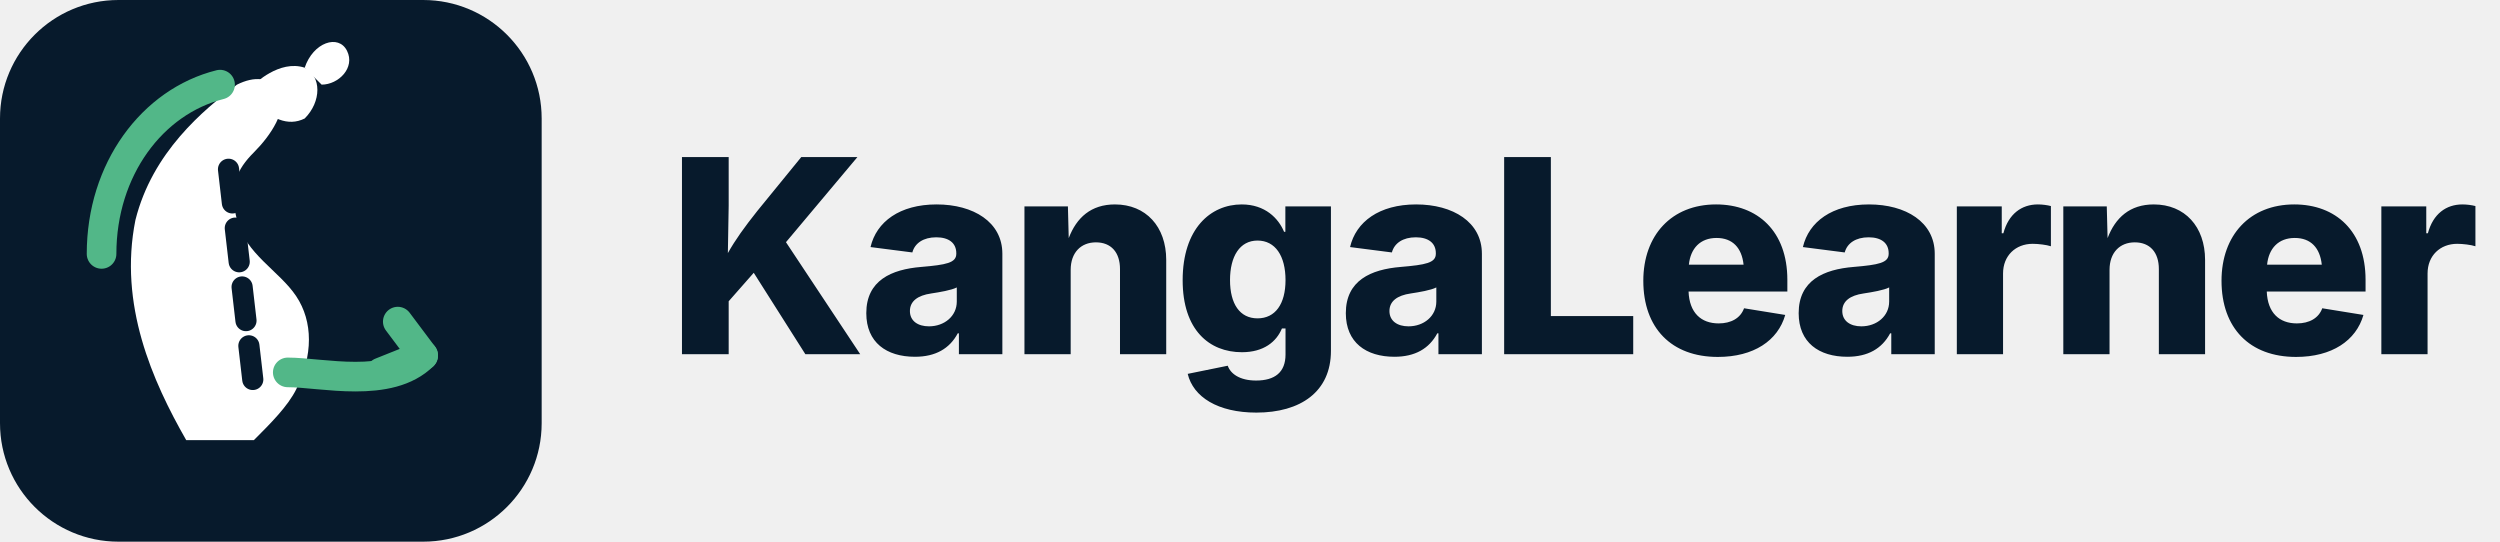
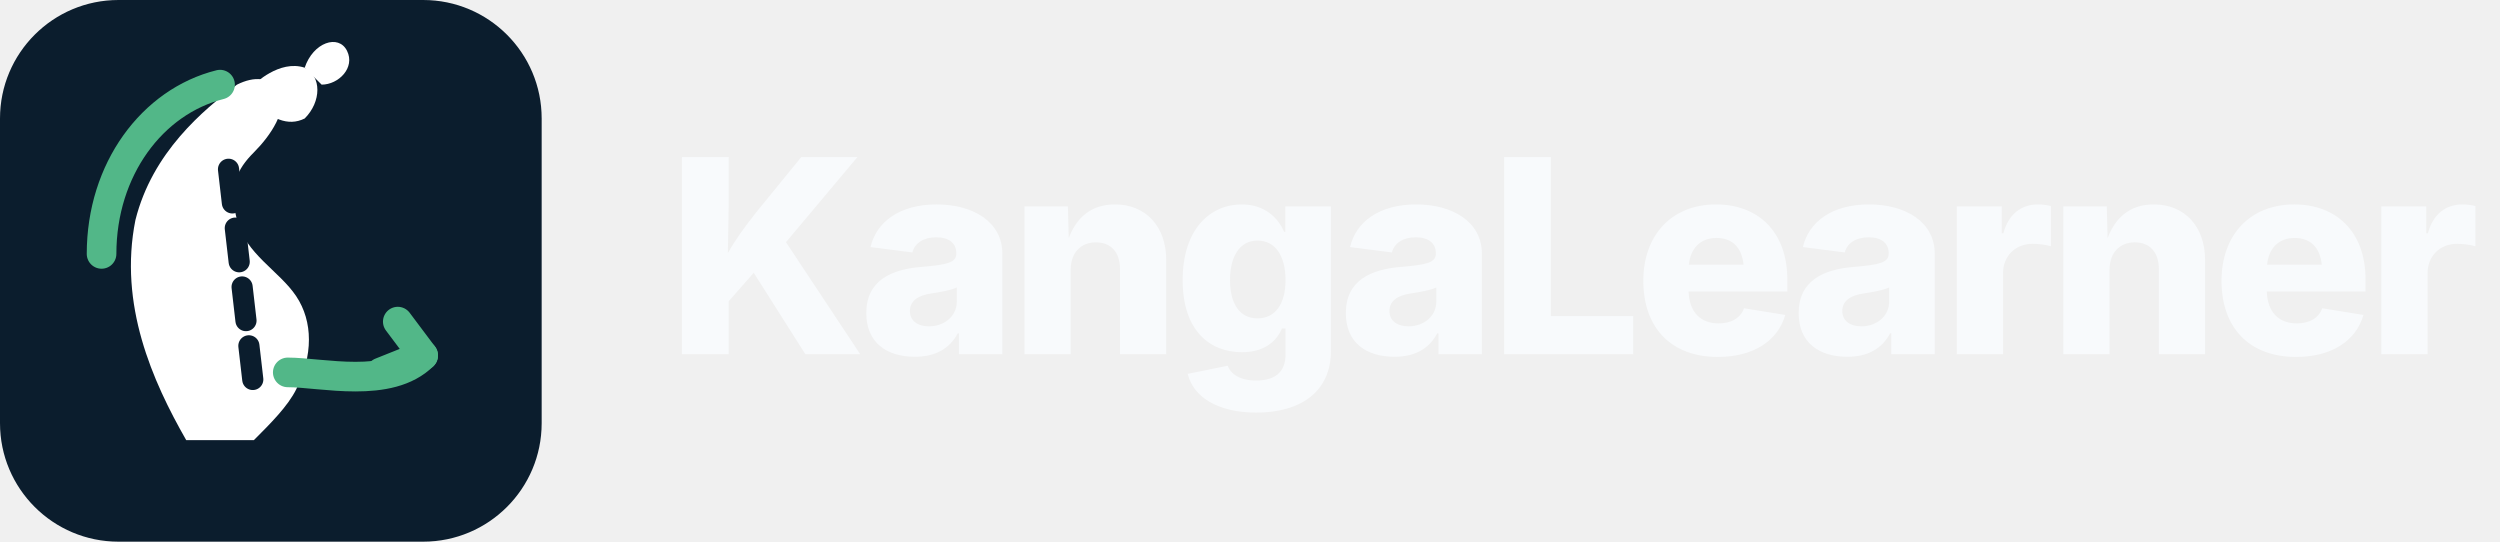
<svg xmlns="http://www.w3.org/2000/svg" viewBox="0 0 240 52" fill="none" aria-hidden="true">
  <svg x="0" y="0" width="52" height="52" viewBox="0 0 64 64" aria-hidden="true">
-     <rect width="64" height="64" rx="14" fill="#071A2C" />
+     <rect width="64" height="64" rx="14" fill="#0B1D2D" />
    <path d="M22 52 C18 45 14 36 16 26 C18 18 24 13 28 10 C30 9 32 9 33 11 C34 13 32 16 30 18 C28 20 27 22 28 26 C29 30 33 32 35 35 C37 38 37 42 35 46 C34 48 32 50 30 52 Z" fill="#ffffff" />
-     <path d="M27 20 L30 46" stroke="#071A2C" stroke-width="2.5" stroke-linecap="round" stroke-dasharray="4 3" />
+     <path d="M27 20 L30 46" stroke="#0B1D2D" stroke-width="2.5" stroke-linecap="round" stroke-dasharray="4 3" />
    <path d="M30 10 C30 10 33 7 36 8 C38 9 38 12 36 14 C34 15 32 14 30 12 Z" fill="#ffffff" />
    <path d="M36 8 C37 5 40 4 41 6 C42 8 40 10 38 10 Z" fill="#ffffff" />
    <path d="M12 30 C12 20 18 12 26 10" stroke="#52B788" stroke-width="3.5" stroke-linecap="round" />
    <path d="M34 44 C38 44 46 46 50 42" stroke="#52B788" stroke-width="3.5" stroke-linecap="round" />
    <path d="M47 38 L50 42 L45 44" stroke="#52B788" stroke-width="3.5" stroke-linecap="round" stroke-linejoin="round" />
  </svg>
-   <text x="64" y="34" font-family="Sora, system-ui, -apple-system, Segoe UI, sans-serif" font-size="26" font-weight="800" fill="#071A2C" letter-spacing="-0.8">KangaLearner</text>
+   <text x="64" y="34" font-family="Sora, system-ui, -apple-system, Segoe UI, sans-serif" font-size="26" font-weight="800" fill="#F8FAFC" letter-spacing="-0.8">KangaLearner</text>
</svg>
